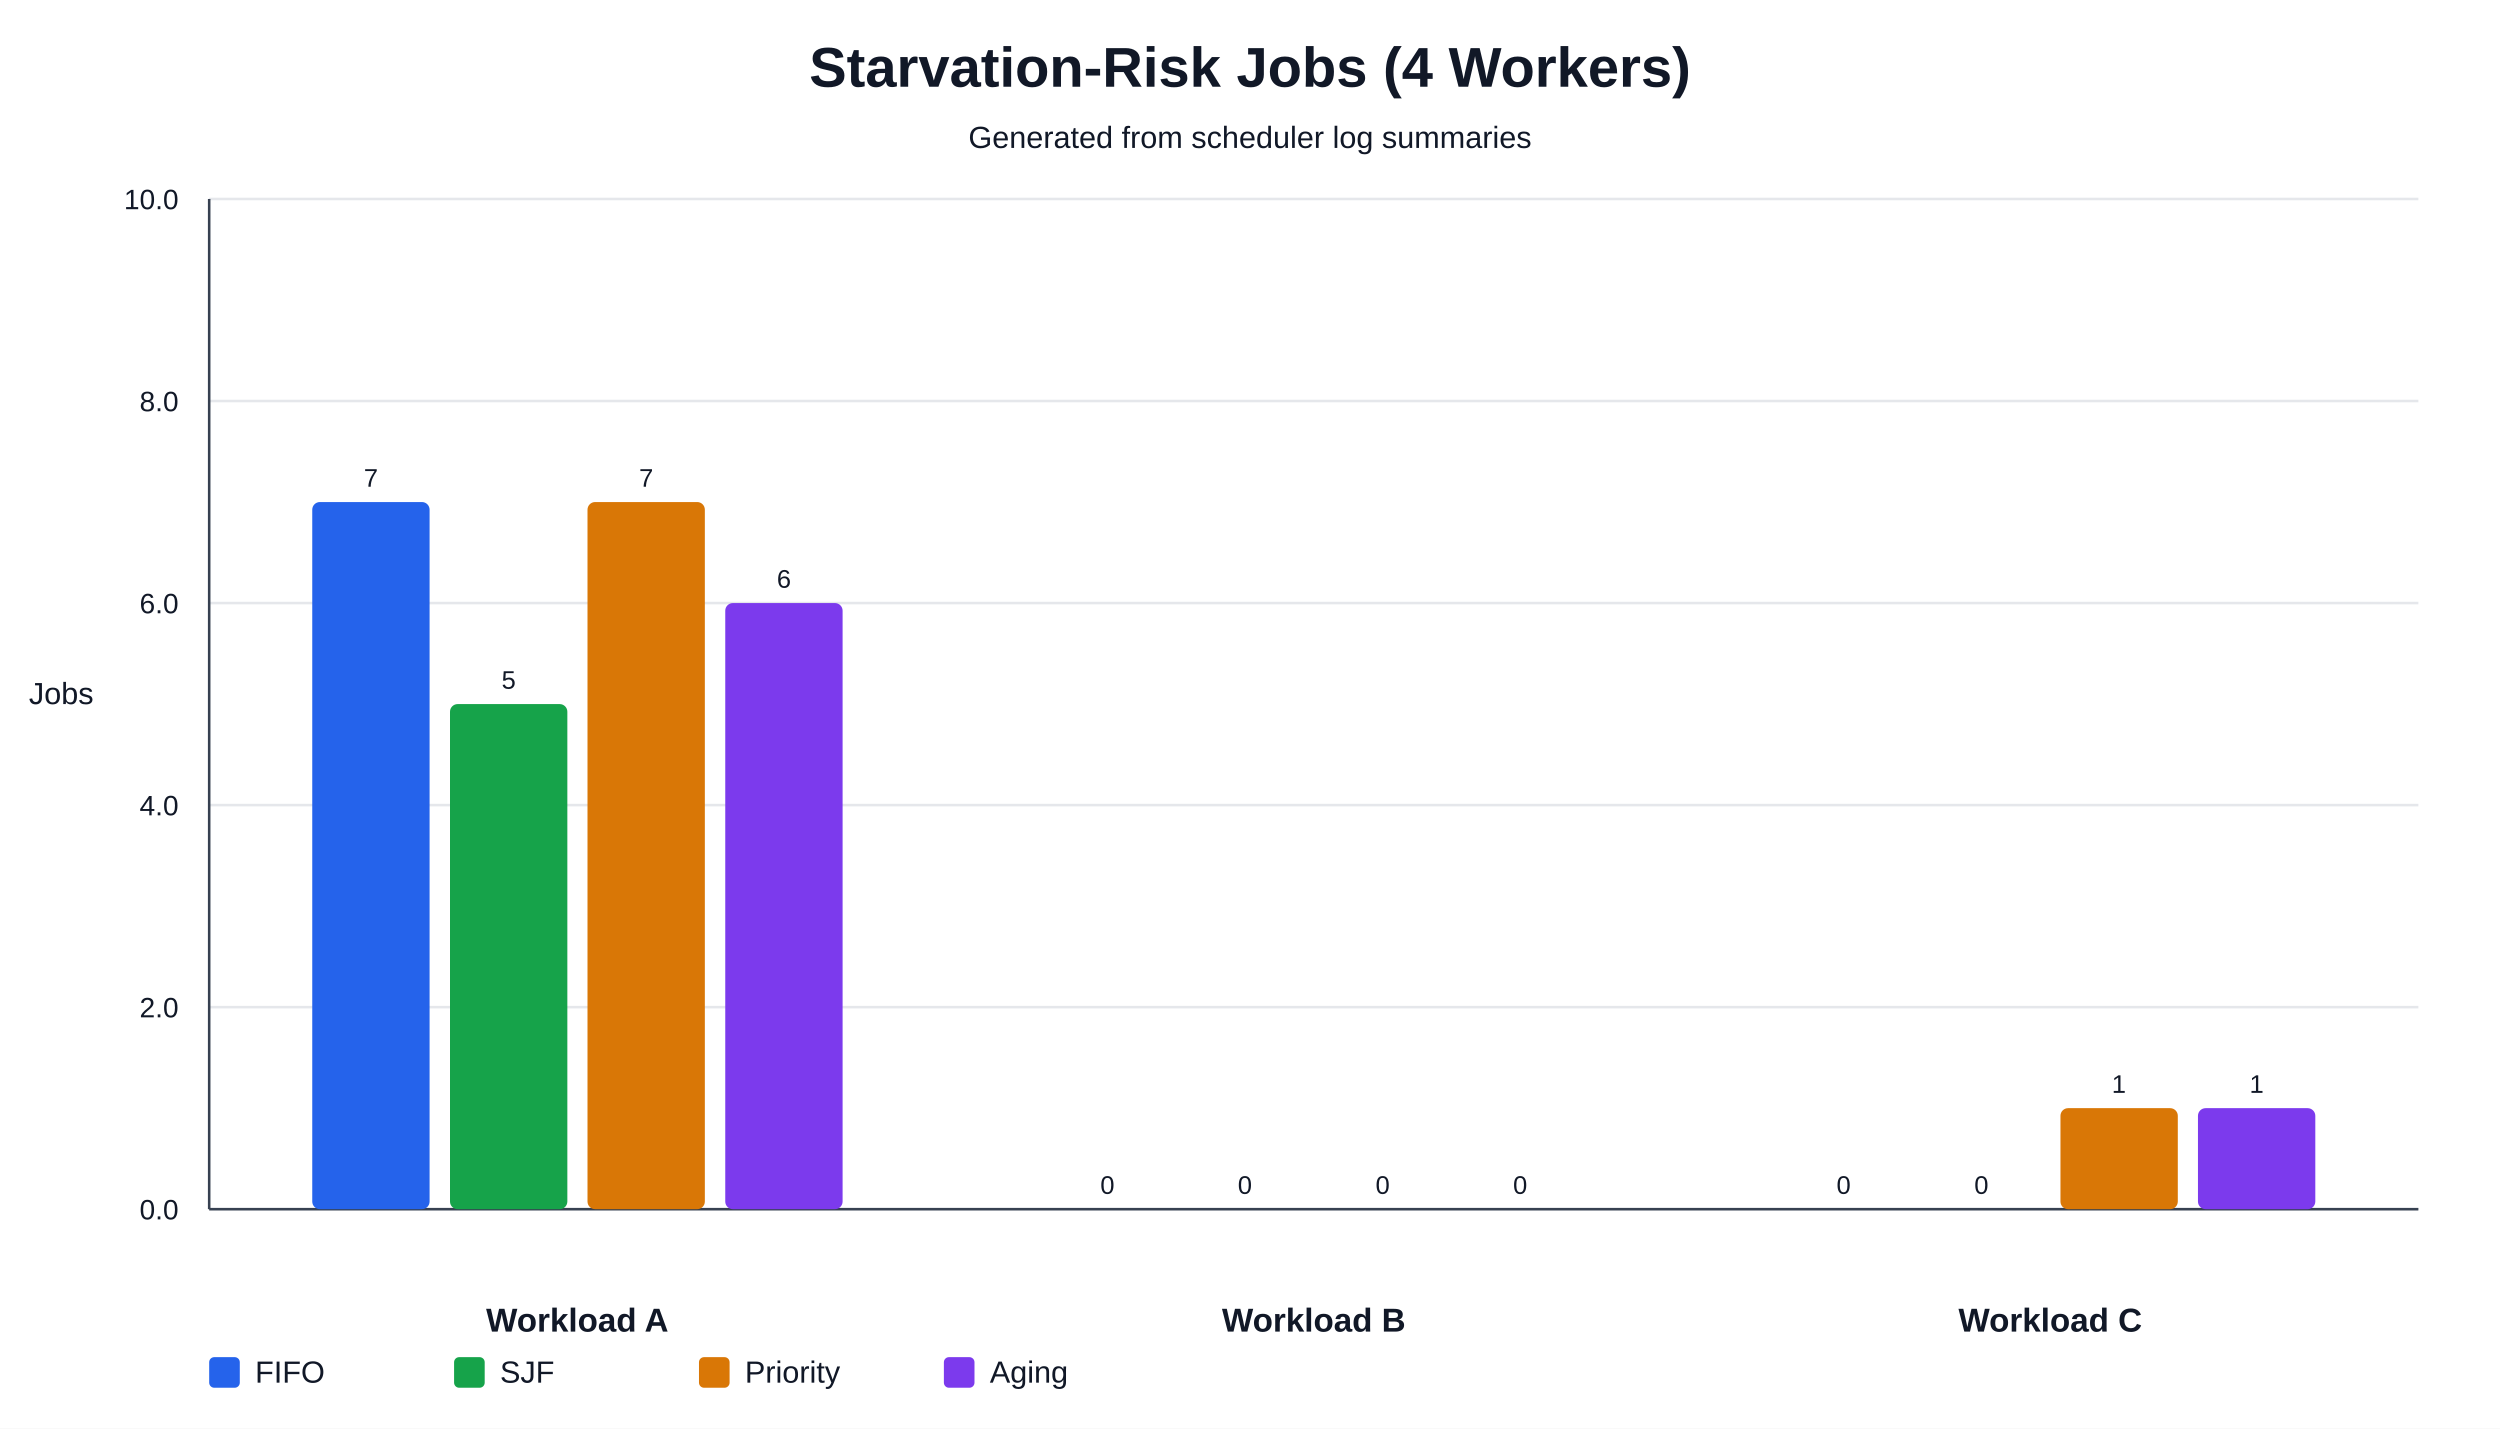
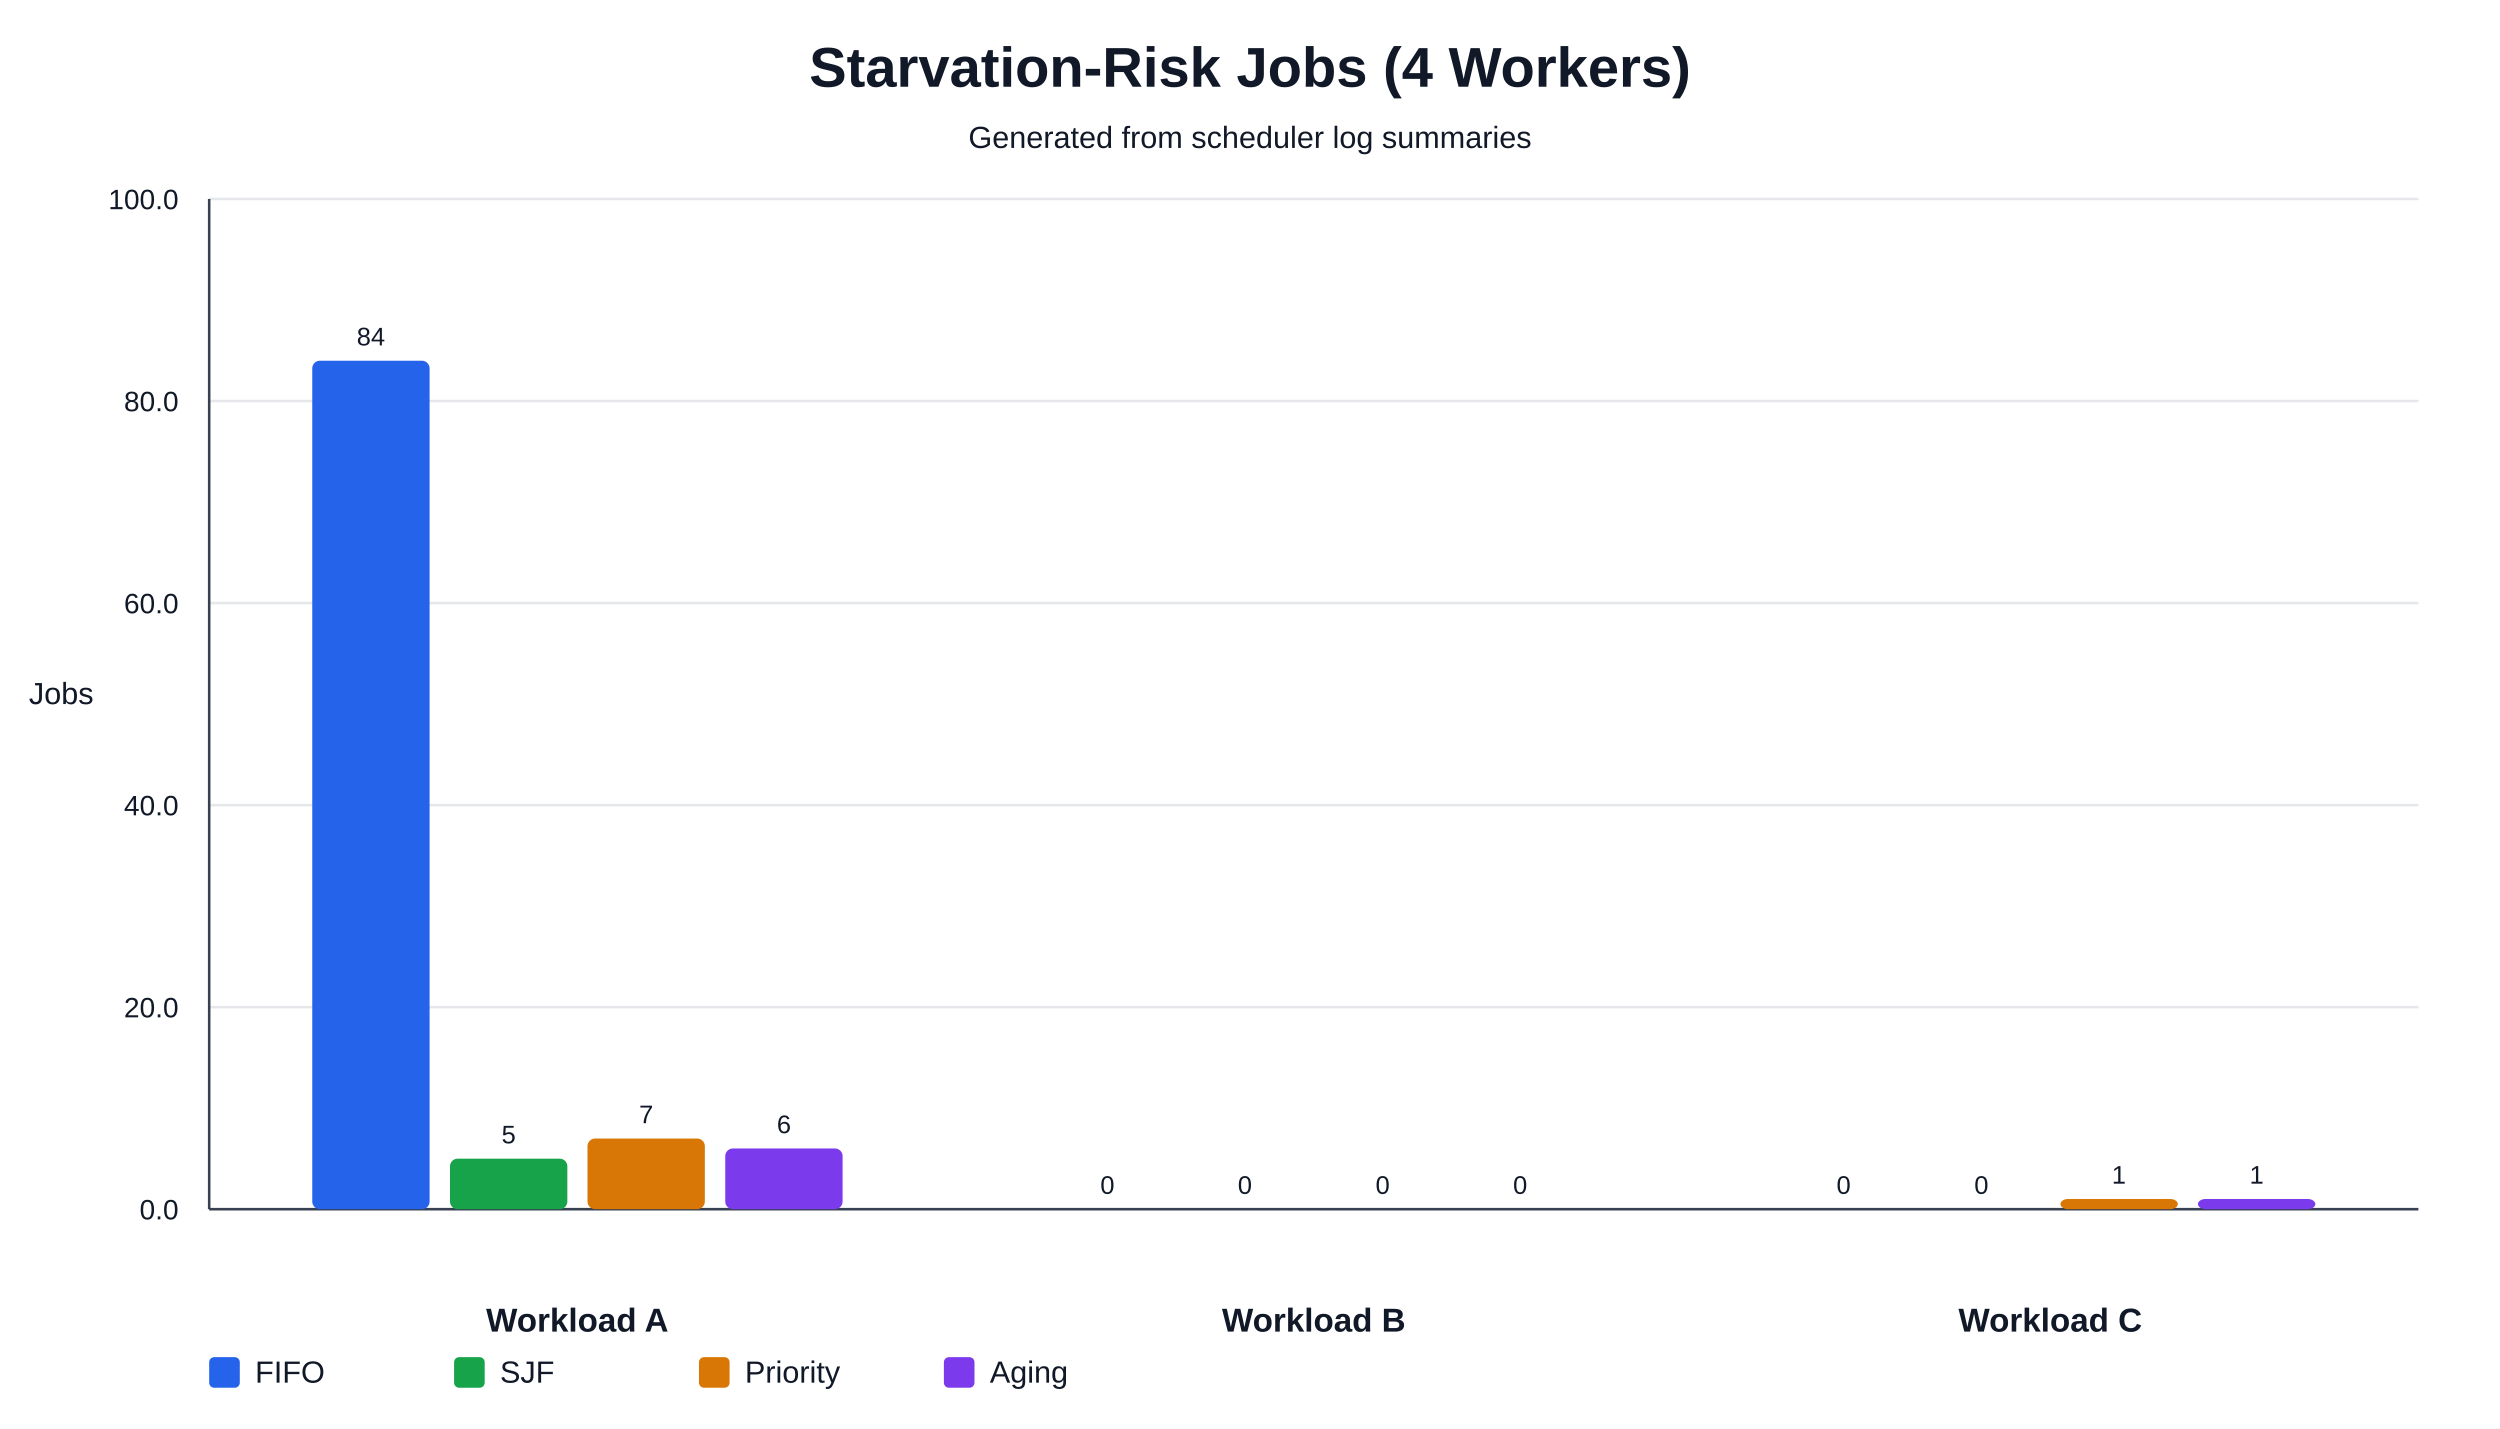
<svg xmlns="http://www.w3.org/2000/svg" width="980" height="560" viewBox="0 0 980 560">
  <rect width="100%" height="100%" fill="#ffffff" />
  <text x="490.0" y="34.0" font-family="Arial, sans-serif" font-size="22" font-weight="700" text-anchor="middle" fill="#111827">Starvation-Risk Jobs (4 Workers)</text>
  <text x="490.0" y="58.0" font-family="Arial, sans-serif" font-size="12" font-weight="400" text-anchor="middle" fill="#111827">Generated from scheduler log summaries</text>
  <line x1="82" y1="474.0" x2="948" y2="474.0" stroke="#e5e7eb" />
  <text x="70.0" y="478.0" font-family="Arial, sans-serif" font-size="11" font-weight="400" text-anchor="end" fill="#111827">0.0</text>
  <line x1="82" y1="394.8" x2="948" y2="394.8" stroke="#e5e7eb" />
-   <text x="70.0" y="398.8" font-family="Arial, sans-serif" font-size="11" font-weight="400" text-anchor="end" fill="#111827">2.0</text>
+   <text x="70.0" y="398.8" font-family="Arial, sans-serif" font-size="11" font-weight="400" text-anchor="end" fill="#111827">20.0</text>
  <line x1="82" y1="315.6" x2="948" y2="315.6" stroke="#e5e7eb" />
-   <text x="70.0" y="319.6" font-family="Arial, sans-serif" font-size="11" font-weight="400" text-anchor="end" fill="#111827">4.0</text>
+   <text x="70.0" y="319.6" font-family="Arial, sans-serif" font-size="11" font-weight="400" text-anchor="end" fill="#111827">40.0</text>
  <line x1="82" y1="236.4" x2="948" y2="236.4" stroke="#e5e7eb" />
-   <text x="70.0" y="240.4" font-family="Arial, sans-serif" font-size="11" font-weight="400" text-anchor="end" fill="#111827">6.0</text>
+   <text x="70.0" y="240.4" font-family="Arial, sans-serif" font-size="11" font-weight="400" text-anchor="end" fill="#111827">60.0</text>
  <line x1="82" y1="157.2" x2="948" y2="157.2" stroke="#e5e7eb" />
-   <text x="70.0" y="161.2" font-family="Arial, sans-serif" font-size="11" font-weight="400" text-anchor="end" fill="#111827">8.0</text>
+   <text x="70.0" y="161.2" font-family="Arial, sans-serif" font-size="11" font-weight="400" text-anchor="end" fill="#111827">80.0</text>
  <line x1="82" y1="78.0" x2="948" y2="78.0" stroke="#e5e7eb" />
-   <text x="70.0" y="82.0" font-family="Arial, sans-serif" font-size="11" font-weight="400" text-anchor="end" fill="#111827">10.0</text>
+   <text x="70.0" y="82.0" font-family="Arial, sans-serif" font-size="11" font-weight="400" text-anchor="end" fill="#111827">100.0</text>
  <line x1="82" y1="78" x2="82" y2="474" stroke="#374151" />
  <line x1="82" y1="474" x2="948" y2="474" stroke="#374151" />
  <text x="24.0" y="276.0" font-family="Arial, sans-serif" font-size="12" font-weight="400" text-anchor="middle" fill="#111827">Jobs</text>
  <text x="226.3" y="522.0" font-family="Arial, sans-serif" font-size="13" font-weight="700" text-anchor="middle" fill="#111827">Workload A</text>
-   <rect x="122.4" y="196.8" width="46.0" height="277.2" fill="#2563eb" rx="3" />
-   <text x="145.4" y="190.8" font-family="Arial, sans-serif" font-size="10" font-weight="400" text-anchor="middle" fill="#111827">7</text>
-   <rect x="176.4" y="276.0" width="46.0" height="198.0" fill="#16a34a" rx="3" />
-   <text x="199.4" y="270.0" font-family="Arial, sans-serif" font-size="10" font-weight="400" text-anchor="middle" fill="#111827">5</text>
-   <rect x="230.3" y="196.8" width="46.0" height="277.2" fill="#d97706" rx="3" />
-   <text x="253.3" y="190.8" font-family="Arial, sans-serif" font-size="10" font-weight="400" text-anchor="middle" fill="#111827">7</text>
-   <rect x="284.3" y="236.4" width="46.0" height="237.6" fill="#7c3aed" rx="3" />
-   <text x="307.3" y="230.4" font-family="Arial, sans-serif" font-size="10" font-weight="400" text-anchor="middle" fill="#111827">6</text>
+   <rect x="122.4" y="141.4" width="46.0" height="332.6" fill="#2563eb" rx="3" />
+   <text x="145.4" y="135.4" font-family="Arial, sans-serif" font-size="10" font-weight="400" text-anchor="middle" fill="#111827">84</text>
+   <rect x="176.4" y="454.2" width="46.0" height="19.8" fill="#16a34a" rx="3" />
+   <text x="199.4" y="448.2" font-family="Arial, sans-serif" font-size="10" font-weight="400" text-anchor="middle" fill="#111827">5</text>
+   <rect x="230.3" y="446.3" width="46.0" height="27.7" fill="#d97706" rx="3" />
+   <text x="253.3" y="440.3" font-family="Arial, sans-serif" font-size="10" font-weight="400" text-anchor="middle" fill="#111827">7</text>
+   <rect x="284.3" y="450.2" width="46.0" height="23.8" fill="#7c3aed" rx="3" />
+   <text x="307.3" y="444.2" font-family="Arial, sans-serif" font-size="10" font-weight="400" text-anchor="middle" fill="#111827">6</text>
  <text x="515.0" y="522.0" font-family="Arial, sans-serif" font-size="13" font-weight="700" text-anchor="middle" fill="#111827">Workload B</text>
  <rect x="411.1" y="474.0" width="46.0" height="0.0" fill="#2563eb" rx="3" />
  <text x="434.1" y="468.0" font-family="Arial, sans-serif" font-size="10" font-weight="400" text-anchor="middle" fill="#111827">0</text>
  <rect x="465.0" y="474.0" width="46.0" height="0.0" fill="#16a34a" rx="3" />
  <text x="488.0" y="468.0" font-family="Arial, sans-serif" font-size="10" font-weight="400" text-anchor="middle" fill="#111827">0</text>
  <rect x="519.0" y="474.0" width="46.0" height="0.0" fill="#d97706" rx="3" />
  <text x="542.0" y="468.0" font-family="Arial, sans-serif" font-size="10" font-weight="400" text-anchor="middle" fill="#111827">0</text>
  <rect x="573.0" y="474.0" width="46.0" height="0.0" fill="#7c3aed" rx="3" />
  <text x="595.9" y="468.0" font-family="Arial, sans-serif" font-size="10" font-weight="400" text-anchor="middle" fill="#111827">0</text>
  <text x="803.7" y="522.0" font-family="Arial, sans-serif" font-size="13" font-weight="700" text-anchor="middle" fill="#111827">Workload C</text>
  <rect x="699.7" y="474.0" width="46.0" height="0.0" fill="#2563eb" rx="3" />
  <text x="722.7" y="468.0" font-family="Arial, sans-serif" font-size="10" font-weight="400" text-anchor="middle" fill="#111827">0</text>
  <rect x="753.7" y="474.0" width="46.0" height="0.0" fill="#16a34a" rx="3" />
  <text x="776.7" y="468.0" font-family="Arial, sans-serif" font-size="10" font-weight="400" text-anchor="middle" fill="#111827">0</text>
-   <rect x="807.7" y="434.4" width="46.0" height="39.6" fill="#d97706" rx="3" />
-   <text x="830.6" y="428.4" font-family="Arial, sans-serif" font-size="10" font-weight="400" text-anchor="middle" fill="#111827">1</text>
-   <rect x="861.6" y="434.4" width="46.0" height="39.6" fill="#7c3aed" rx="3" />
-   <text x="884.6" y="428.4" font-family="Arial, sans-serif" font-size="10" font-weight="400" text-anchor="middle" fill="#111827">1</text>
+   <rect x="807.7" y="470.0" width="46.0" height="4.0" fill="#d97706" rx="3" />
+   <text x="830.6" y="464.0" font-family="Arial, sans-serif" font-size="10" font-weight="400" text-anchor="middle" fill="#111827">1</text>
+   <rect x="861.6" y="470.0" width="46.0" height="4.0" fill="#7c3aed" rx="3" />
+   <text x="884.6" y="464.0" font-family="Arial, sans-serif" font-size="10" font-weight="400" text-anchor="middle" fill="#111827">1</text>
  <rect x="82" y="532" width="12" height="12" fill="#2563eb" rx="2" />
  <text x="100.0" y="542.0" font-family="Arial, sans-serif" font-size="12" font-weight="400" text-anchor="start" fill="#111827">FIFO</text>
  <rect x="178" y="532" width="12" height="12" fill="#16a34a" rx="2" />
  <text x="196.0" y="542.0" font-family="Arial, sans-serif" font-size="12" font-weight="400" text-anchor="start" fill="#111827">SJF</text>
  <rect x="274" y="532" width="12" height="12" fill="#d97706" rx="2" />
  <text x="292.0" y="542.0" font-family="Arial, sans-serif" font-size="12" font-weight="400" text-anchor="start" fill="#111827">Priority</text>
  <rect x="370" y="532" width="12" height="12" fill="#7c3aed" rx="2" />
  <text x="388.0" y="542.0" font-family="Arial, sans-serif" font-size="12" font-weight="400" text-anchor="start" fill="#111827">Aging</text>
</svg>
